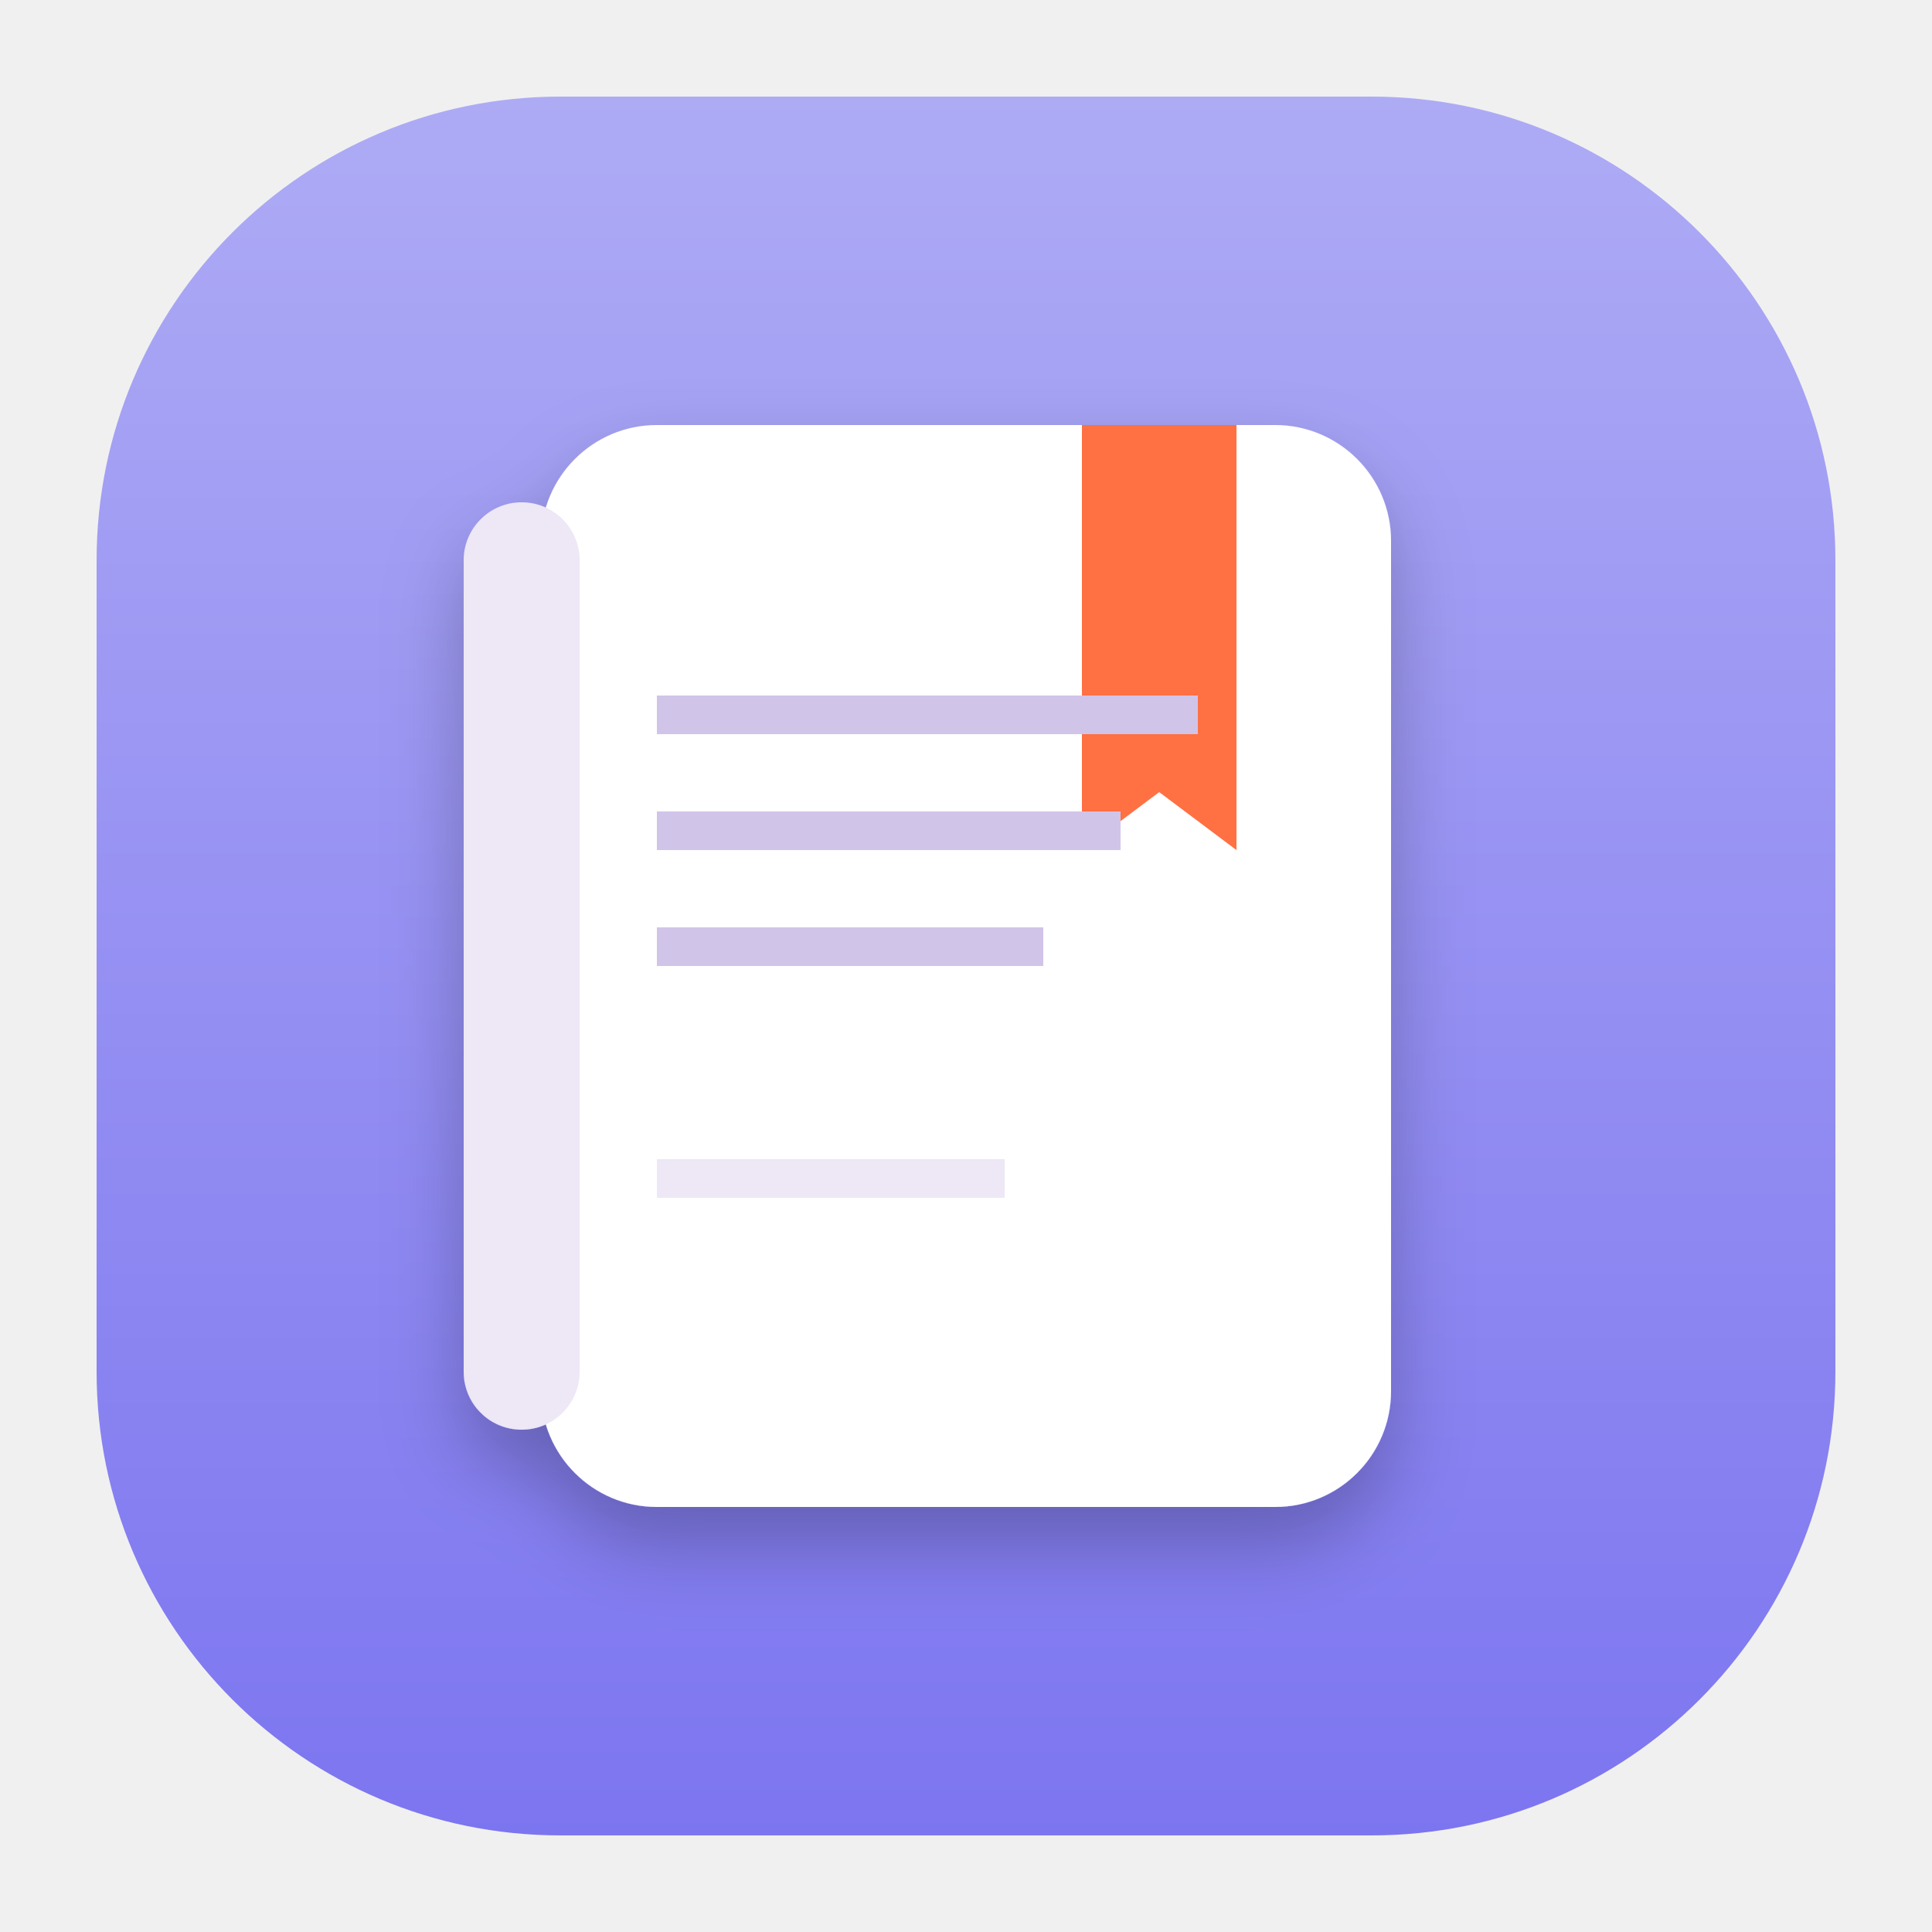
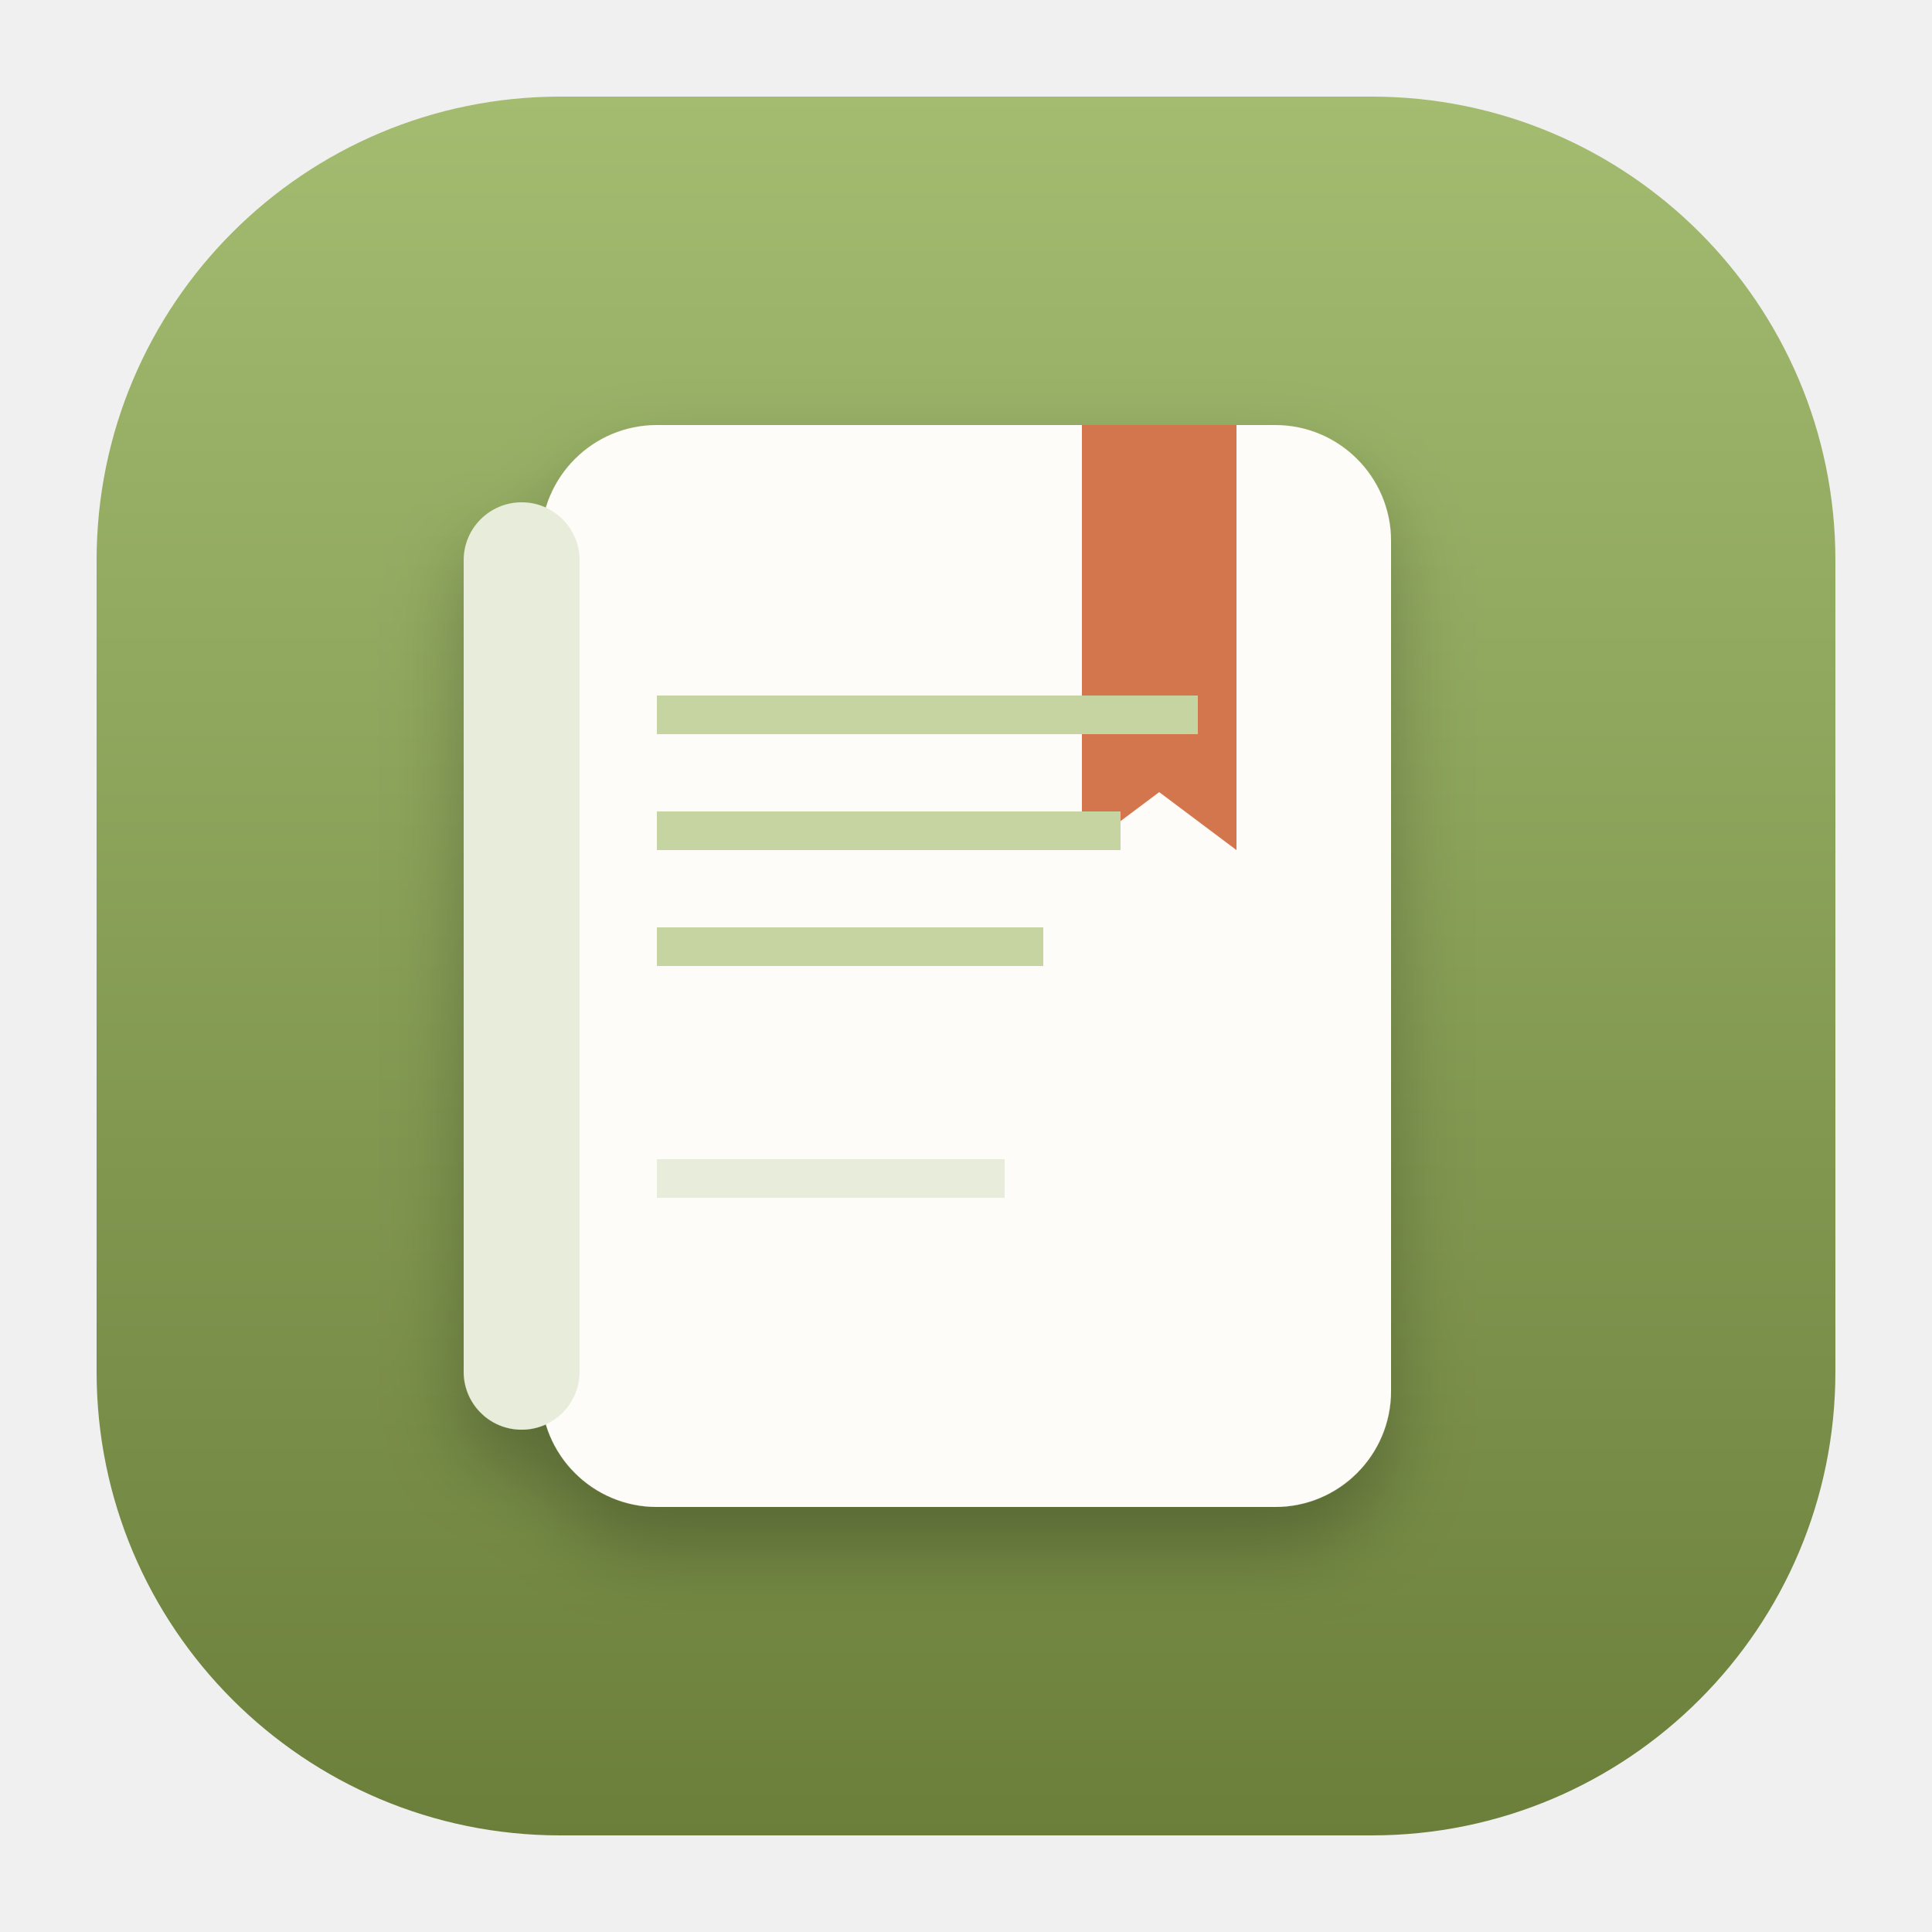
<svg xmlns="http://www.w3.org/2000/svg" width="512" height="512" viewBox="0 0 100 100">
  <defs>
    <linearGradient id="bg" x1="0" y1="0" x2="0" y2="1">
-       <stop offset="0%" stop-color="#AEABF5" />
-       <stop offset="100%" stop-color="#7C75F0" />
+       <stop offset="0%" stop-color="#a3bc70" />
+       <stop offset="100%" stop-color="#6b7f3b" />
    </linearGradient>
    <filter id="shadow" x="-20%" y="-20%" width="140%" height="140%">
      <feDropShadow dx="0" dy="2" stdDeviation="2" flood-opacity="0.25" />
    </filter>
  </defs>
  <rect x="5" y="5" width="90" height="90" rx="24" fill="url(#bg)" />
  <g filter="url(#shadow)">
-     <rect x="28" y="22" width="44" height="56" rx="6" fill="#FFFFFF" />
-     <rect x="24" y="26" width="6" height="48" rx="3" fill="#EDE7F6" />
-     <path d="M56 22h8v22l-4-3-4 3z" fill="#FF7043" />
-     <rect x="34" y="36" width="28" height="2" fill="#D1C4E9" />
-     <rect x="34" y="42" width="24" height="2" fill="#D1C4E9" />
-     <rect x="34" y="48" width="20" height="2" fill="#D1C4E9" />
-     <rect x="34" y="60" width="18" height="2" fill="#EDE7F6" />
+     <rect x="28" y="22" width="44" height="56" rx="6" fill="#fefcf8" />
+     <rect x="24" y="26" width="6" height="48" rx="3" fill="#e8eddb" />
+     <path d="M56 22h8v22l-4-3-4 3z" fill="#d4764e" />
+     <rect x="34" y="36" width="28" height="2" fill="#c5d4a0" />
+     <rect x="34" y="42" width="24" height="2" fill="#c5d4a0" />
+     <rect x="34" y="48" width="20" height="2" fill="#c5d4a0" />
+     <rect x="34" y="60" width="18" height="2" fill="#e8eddb" />
  </g>
</svg>
